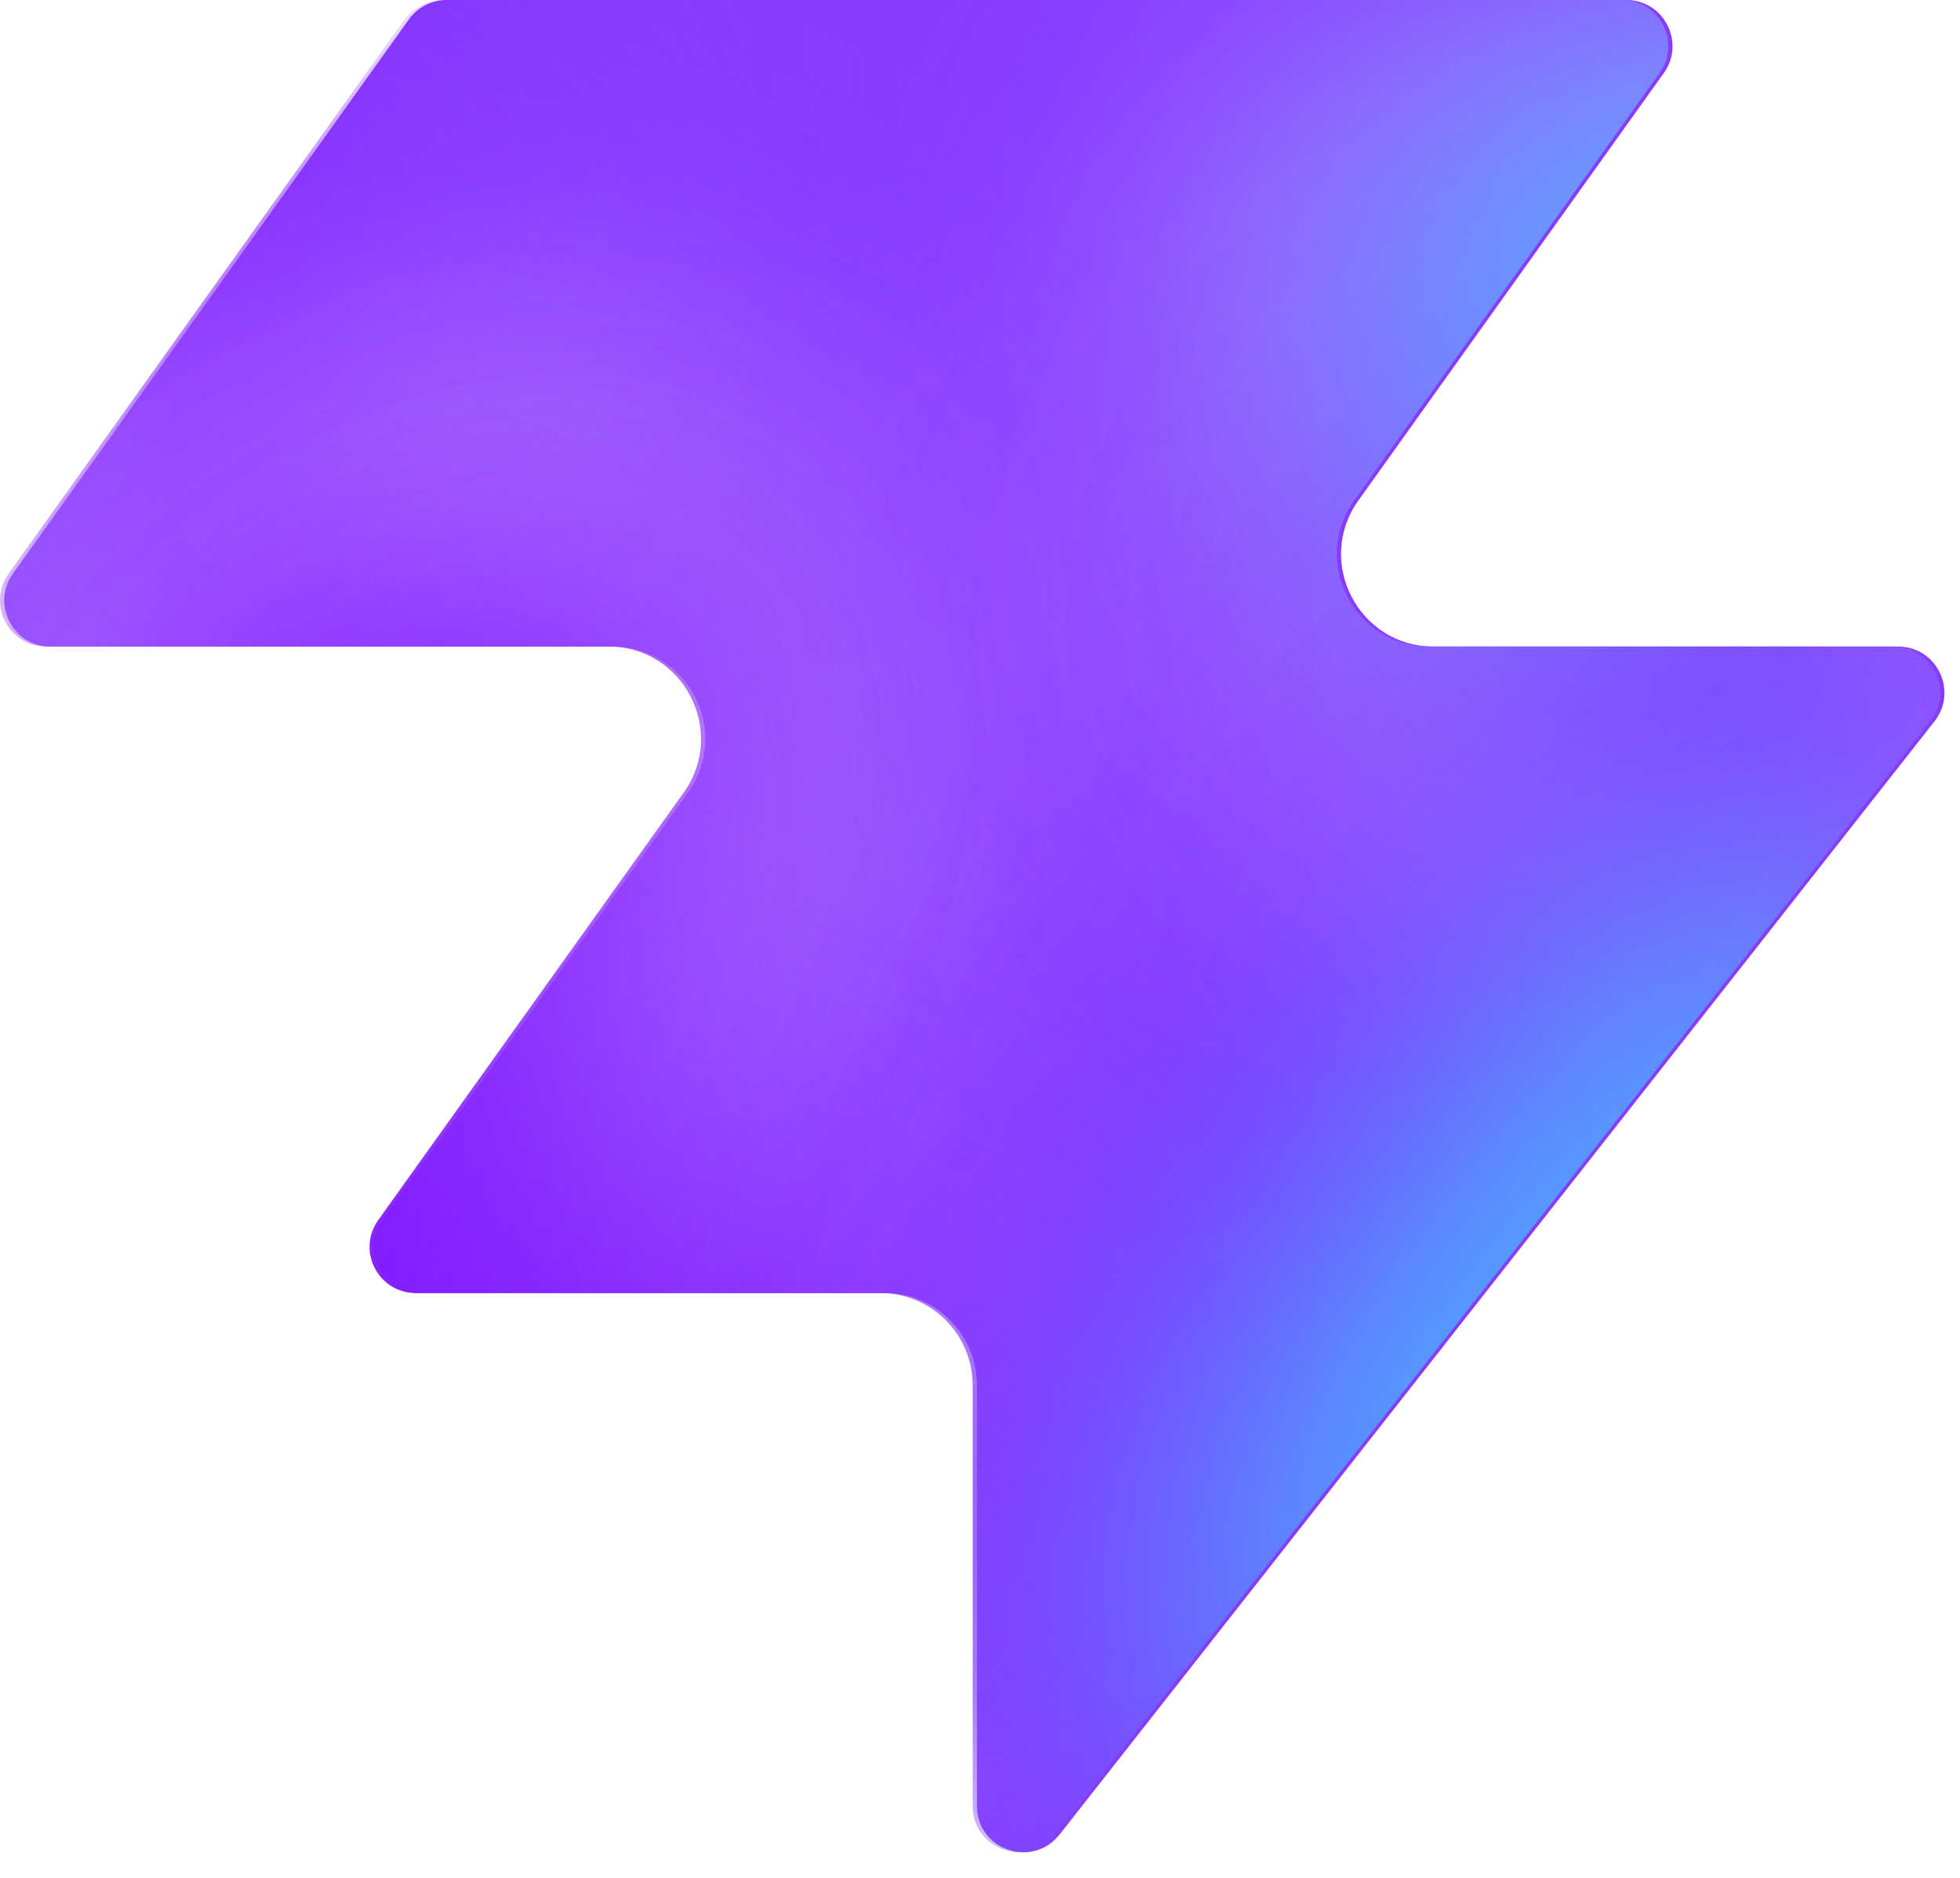
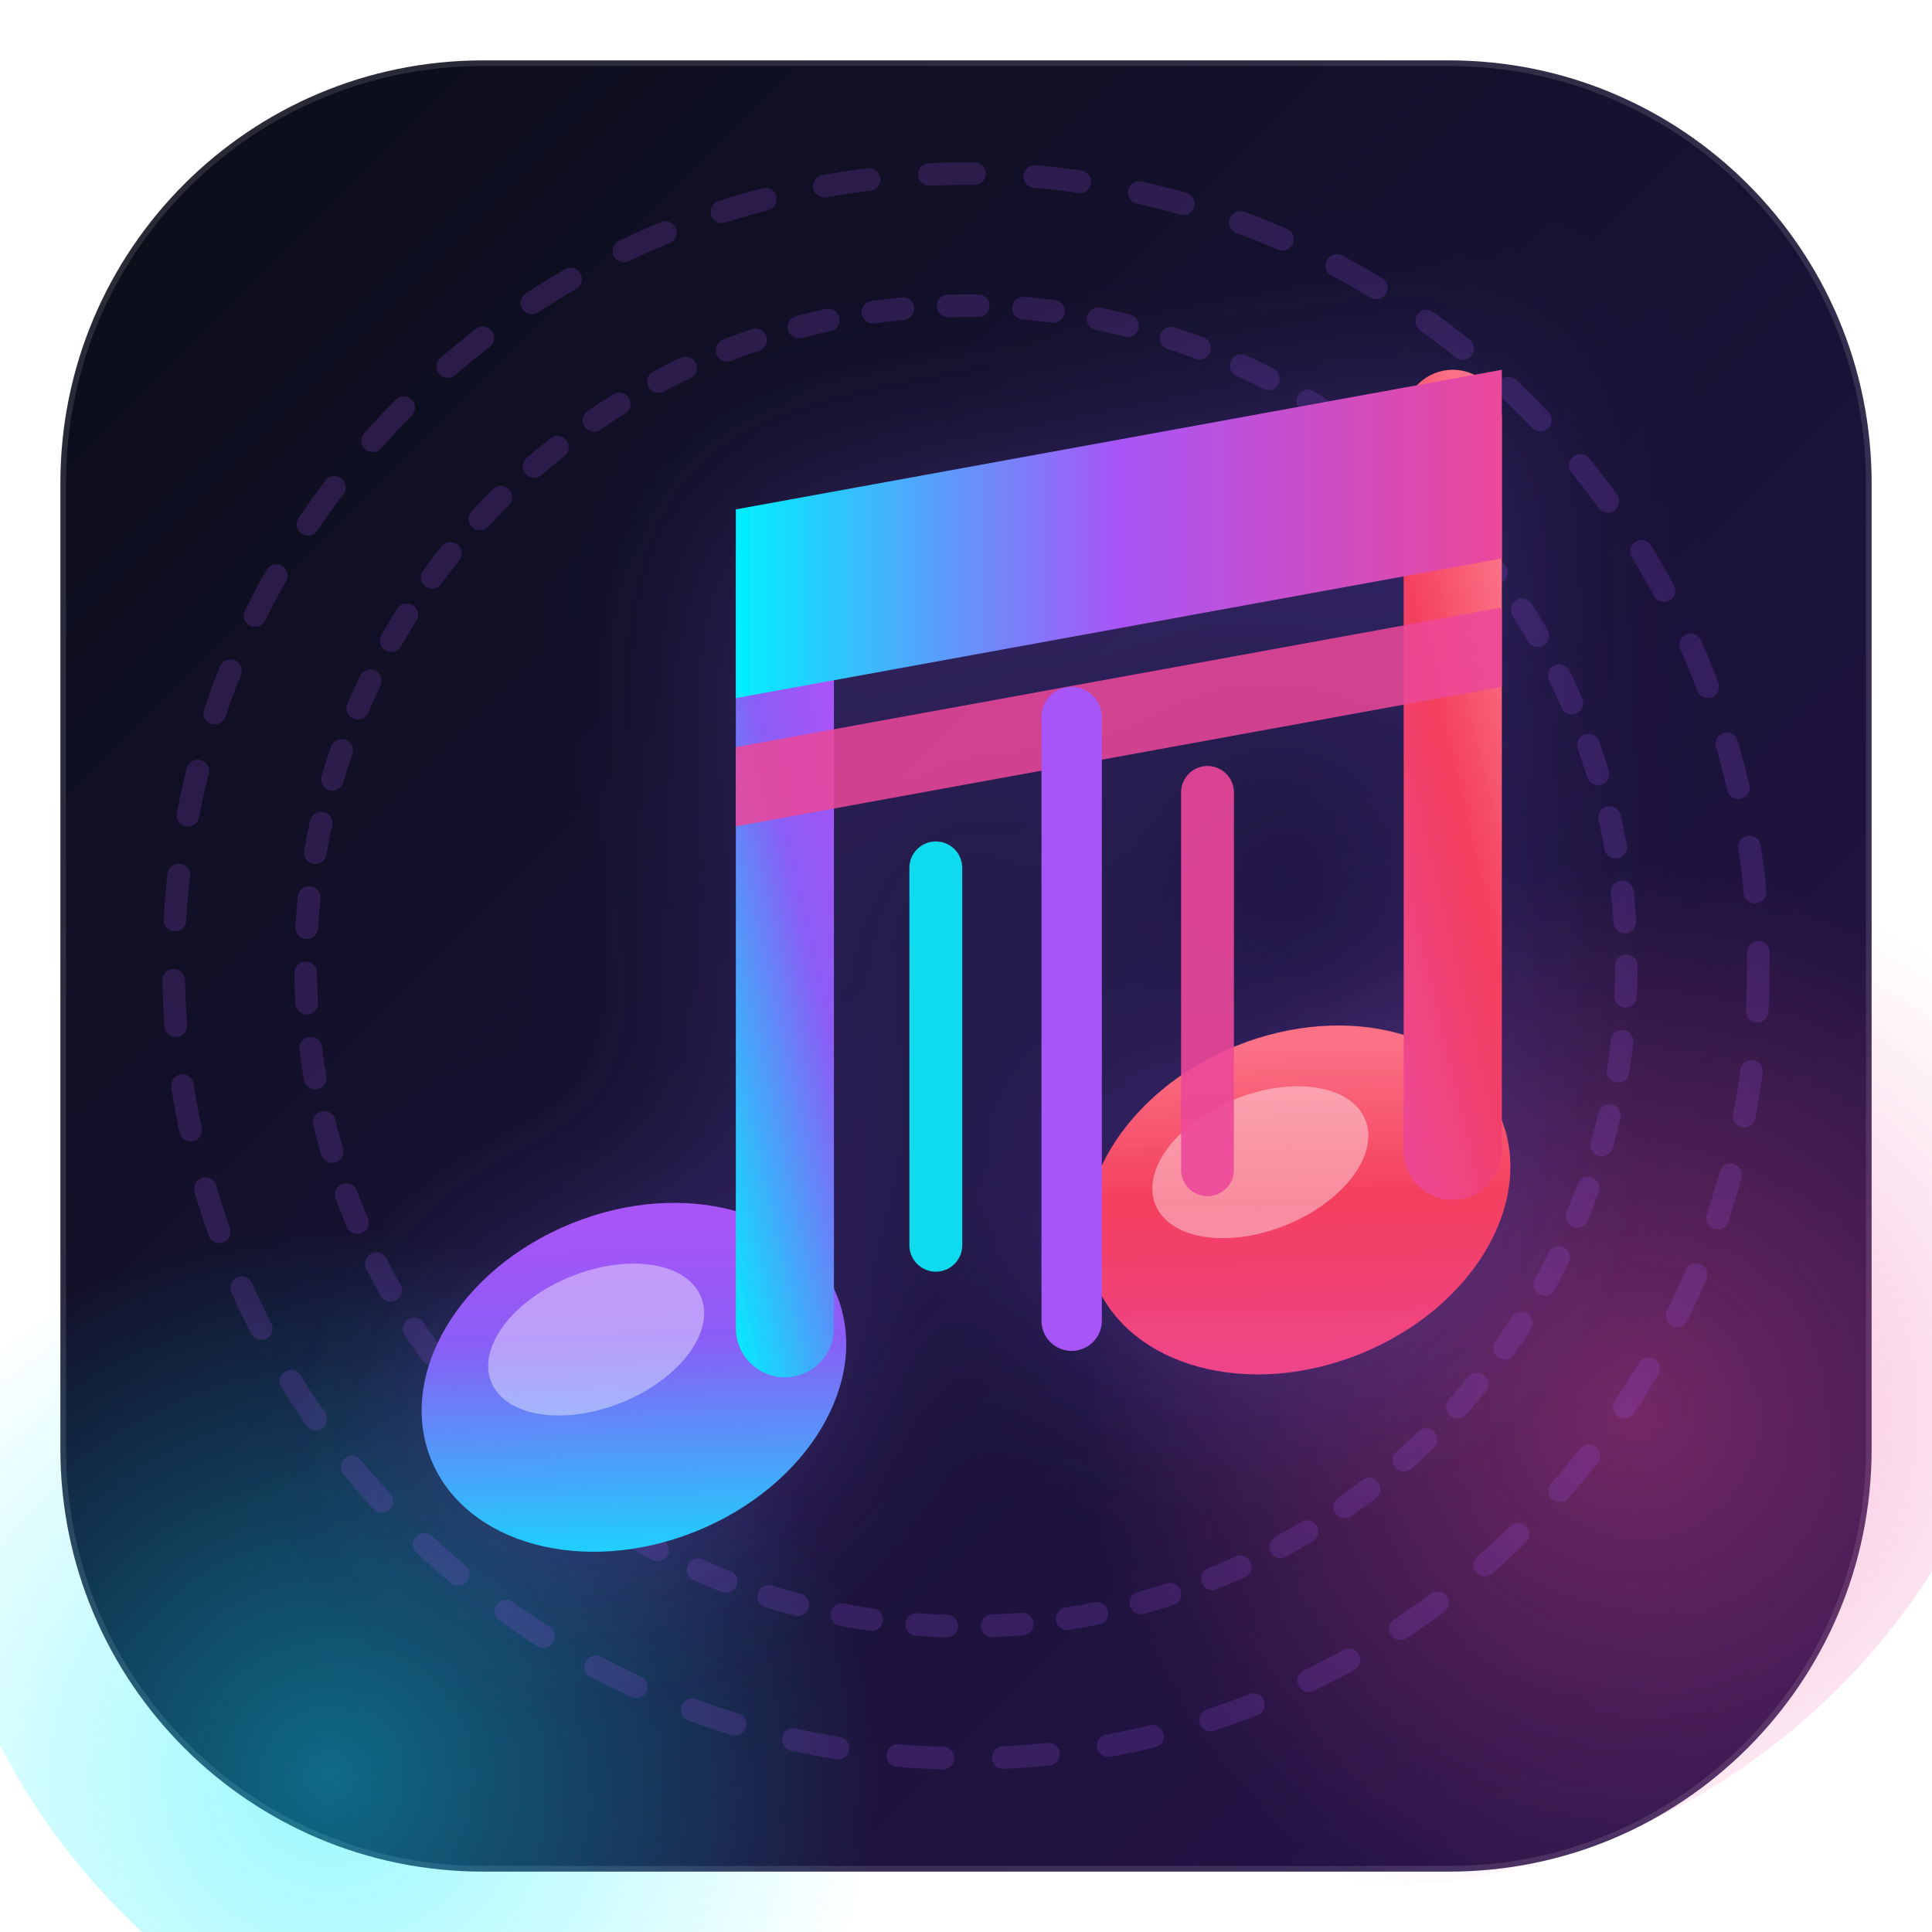
- <svg xmlns="http://www.w3.org/2000/svg" width="48" height="46" fill="none" viewBox="0 0 48 46">
-   <path fill="#863bff" d="M25.946 44.938c-.664.845-2.021.375-2.021-.698V33.937a2.26 2.26 0 0 0-2.262-2.262H10.287c-.92 0-1.456-1.04-.92-1.788l7.48-10.471c1.07-1.497 0-3.578-1.842-3.578H1.237c-.92 0-1.456-1.04-.92-1.788L10.013.474c.214-.297.556-.474.92-.474h28.894c.92 0 1.456 1.04.92 1.788l-7.48 10.471c-1.07 1.498 0 3.579 1.842 3.579h11.377c.943 0 1.473 1.088.89 1.83L25.947 44.94z" style="fill:#863bff;fill:color(display-p3 .525 .23 1);fill-opacity:1" />
-   <mask id="a" width="48" height="46" x="0" y="0" maskUnits="userSpaceOnUse" style="mask-type:alpha">
-     <path fill="#000" d="M25.842 44.938c-.664.844-2.021.375-2.021-.698V33.937a2.26 2.26 0 0 0-2.262-2.262H10.183c-.92 0-1.456-1.04-.92-1.788l7.48-10.471c1.07-1.498 0-3.579-1.842-3.579H1.133c-.92 0-1.456-1.04-.92-1.787L9.91.473c.214-.297.556-.474.92-.474h28.894c.92 0 1.456 1.04.92 1.788l-7.48 10.471c-1.07 1.498 0 3.578 1.842 3.578h11.377c.943 0 1.473 1.088.89 1.832L25.843 44.94z" style="fill:#000;fill-opacity:1" />
-   </mask>
-   <g mask="url(#a)">
-     <g filter="url(#b)">
-       <ellipse cx="5.508" cy="14.704" fill="#ede6ff" rx="5.508" ry="14.704" style="fill:#ede6ff;fill:color(display-p3 .927 .903 1);fill-opacity:1" transform="matrix(.00324 1 1 -.00324 -4.47 31.516)" />
-     </g>
-     <g filter="url(#c)">
-       <ellipse cx="10.399" cy="29.851" fill="#ede6ff" rx="10.399" ry="29.851" style="fill:#ede6ff;fill:color(display-p3 .927 .903 1);fill-opacity:1" transform="matrix(.00324 1 1 -.00324 -39.328 7.883)" />
-     </g>
-     <g filter="url(#d)">
-       <ellipse cx="5.508" cy="30.487" fill="#7e14ff" rx="5.508" ry="30.487" style="fill:#7e14ff;fill:color(display-p3 .492 .077 1);fill-opacity:1" transform="rotate(89.814 -25.913 -14.639)scale(1 -1)" />
-     </g>
-     <g filter="url(#e)">
-       <ellipse cx="5.508" cy="30.599" fill="#7e14ff" rx="5.508" ry="30.599" style="fill:#7e14ff;fill:color(display-p3 .492 .077 1);fill-opacity:1" transform="rotate(89.814 -32.644 -3.334)scale(1 -1)" />
-     </g>
-     <g filter="url(#f)">
-       <ellipse cx="5.508" cy="30.599" fill="#7e14ff" rx="5.508" ry="30.599" style="fill:#7e14ff;fill:color(display-p3 .492 .077 1);fill-opacity:1" transform="matrix(.00324 1 1 -.00324 -34.34 30.47)" />
-     </g>
-     <g filter="url(#g)">
-       <ellipse cx="14.072" cy="22.078" fill="#ede6ff" rx="14.072" ry="22.078" style="fill:#ede6ff;fill:color(display-p3 .927 .903 1);fill-opacity:1" transform="rotate(93.35 24.506 48.493)scale(-1 1)" />
-     </g>
-     <g filter="url(#h)">
-       <ellipse cx="3.47" cy="21.501" fill="#7e14ff" rx="3.47" ry="21.501" style="fill:#7e14ff;fill:color(display-p3 .492 .077 1);fill-opacity:1" transform="rotate(89.009 28.708 47.59)scale(-1 1)" />
-     </g>
-     <g filter="url(#i)">
-       <ellipse cx="3.47" cy="21.501" fill="#7e14ff" rx="3.47" ry="21.501" style="fill:#7e14ff;fill:color(display-p3 .492 .077 1);fill-opacity:1" transform="rotate(89.009 28.708 47.59)scale(-1 1)" />
-     </g>
-     <g filter="url(#j)">
-       <ellipse cx=".387" cy="8.972" fill="#7e14ff" rx="4.407" ry="29.108" style="fill:#7e14ff;fill:color(display-p3 .492 .077 1);fill-opacity:1" transform="rotate(39.51 .387 8.972)" />
-     </g>
-     <g filter="url(#k)">
-       <ellipse cx="47.523" cy="-6.092" fill="#7e14ff" rx="4.407" ry="29.108" style="fill:#7e14ff;fill:color(display-p3 .492 .077 1);fill-opacity:1" transform="rotate(37.892 47.523 -6.092)" />
-     </g>
-     <g filter="url(#l)">
-       <ellipse cx="41.412" cy="6.333" fill="#47bfff" rx="5.971" ry="9.665" style="fill:#47bfff;fill:color(display-p3 .28 .748 1);fill-opacity:1" transform="rotate(37.892 41.412 6.333)" />
-     </g>
-     <g filter="url(#m)">
-       <ellipse cx="-1.879" cy="38.332" fill="#7e14ff" rx="4.407" ry="29.108" style="fill:#7e14ff;fill:color(display-p3 .492 .077 1);fill-opacity:1" transform="rotate(37.892 -1.88 38.332)" />
-     </g>
-     <g filter="url(#n)">
-       <ellipse cx="-1.879" cy="38.332" fill="#7e14ff" rx="4.407" ry="29.108" style="fill:#7e14ff;fill:color(display-p3 .492 .077 1);fill-opacity:1" transform="rotate(37.892 -1.88 38.332)" />
-     </g>
-     <g filter="url(#o)">
-       <ellipse cx="35.651" cy="29.907" fill="#7e14ff" rx="4.407" ry="29.108" style="fill:#7e14ff;fill:color(display-p3 .492 .077 1);fill-opacity:1" transform="rotate(37.892 35.651 29.907)" />
-     </g>
-     <g filter="url(#p)">
-       <ellipse cx="38.418" cy="32.4" fill="#47bfff" rx="5.971" ry="15.297" style="fill:#47bfff;fill:color(display-p3 .28 .748 1);fill-opacity:1" transform="rotate(37.892 38.418 32.4)" />
+ <svg xmlns="http://www.w3.org/2000/svg" viewBox="0 0 512 512" width="100%" height="100%">
+   <defs>
+     <linearGradient id="bg-grad" x1="0%" y1="0%" x2="100%" y2="100%">
+       <stop offset="0%" stop-color="#0b0d17" />
+       <stop offset="50%" stop-color="#161233" />
+       <stop offset="100%" stop-color="#2a144e" />
+     </linearGradient>
+     <linearGradient id="note-left-grad" x1="0%" y1="100%" x2="50%" y2="0%">
+       <stop offset="0%" stop-color="#00f0ff" />
+       <stop offset="70%" stop-color="#8b5cf6" />
+       <stop offset="100%" stop-color="#a855f7" />
+     </linearGradient>
+     <linearGradient id="note-right-grad" x1="0%" y1="100%" x2="50%" y2="0%">
+       <stop offset="0%" stop-color="#ec4899" />
+       <stop offset="60%" stop-color="#f43f5e" />
+       <stop offset="100%" stop-color="#fb7185" />
+     </linearGradient>
+     <linearGradient id="beam-grad" x1="0%" y1="0%" x2="100%" y2="0%">
+       <stop offset="0%" stop-color="#00f0ff" />
+       <stop offset="50%" stop-color="#a855f7" />
+       <stop offset="100%" stop-color="#ec4899" />
+     </linearGradient>
+     <radialGradient id="glow-cyan" cx="30%" cy="75%" r="40%">
+       <stop offset="0%" stop-color="#00f0ff" stop-opacity="0.4" />
+       <stop offset="100%" stop-color="#00f0ff" stop-opacity="0" />
+     </radialGradient>
+     <radialGradient id="glow-magenta" cx="70%" cy="65%" r="40%">
+       <stop offset="0%" stop-color="#ec4899" stop-opacity="0.4" />
+       <stop offset="100%" stop-color="#ec4899" stop-opacity="0" />
+     </radialGradient>
+     <filter id="shadow" x="-20%" y="-20%" width="140%" height="140%">
+       <feDropShadow dx="0" dy="12" stdDeviation="16" flood-color="#000000" flood-opacity="0.6" />
+       <feDropShadow dx="0" dy="4" stdDeviation="24" flood-color="#8b5cf6" flood-opacity="0.3" />
+     </filter>
+   </defs>
+   <rect x="16" y="16" width="480" height="480" rx="112" fill="url(#bg-grad)" />
+   <rect x="16" y="16" width="480" height="480" rx="112" fill="none" stroke="rgba(255,255,255,0.12)" stroke-width="3" />
+   <circle cx="160" cy="380" r="180" fill="url(#glow-cyan)" />
+   <circle cx="360" cy="320" r="180" fill="url(#glow-magenta)" />
+   <g fill="none" stroke="rgba(168, 85, 247, 0.18)" stroke-width="6" stroke-linecap="round">
+     <circle cx="256" cy="256" r="210" stroke-dasharray="12 16" />
+     <circle cx="256" cy="256" r="175" stroke-dasharray="8 12" />
+   </g>
+   <g filter="url(#shadow)">
+     <ellipse cx="168" cy="365" rx="58" ry="44" transform="rotate(-22 168 365)" fill="url(#note-left-grad)" />
+     <ellipse cx="158" cy="355" rx="30" ry="18" transform="rotate(-22 158 355)" fill="rgba(255,255,255,0.4)" />
+     <ellipse cx="344" cy="318" rx="58" ry="44" transform="rotate(-22 344 318)" fill="url(#note-right-grad)" />
+     <ellipse cx="334" cy="308" rx="30" ry="18" transform="rotate(-22 334 308)" fill="rgba(255,255,255,0.4)" />
+     <rect x="195" y="135" width="26" height="230" rx="13" fill="url(#note-left-grad)" />
+     <rect x="372" y="98" width="26" height="220" rx="13" fill="url(#note-right-grad)" />
+     <polygon points="195,135 398,98 398,148 195,185" fill="url(#beam-grad)" />
+     <polygon points="195,198 398,161 398,182 195,219" fill="rgba(236, 72, 153, 0.85)" />
+     <g fill="none" stroke-linecap="round">
+       <line x1="248" y1="230" x2="248" y2="330" stroke="#00f0ff" stroke-width="14" stroke-opacity="0.9" />
+       <line x1="284" y1="190" x2="284" y2="350" stroke="#a855f7" stroke-width="16" />
+       <line x1="320" y1="210" x2="320" y2="310" stroke="#ec4899" stroke-width="14" stroke-opacity="0.9" />
    </g>
  </g>
-   <defs>
-     <filter id="b" width="60.045" height="41.654" x="-19.77" y="16.149" color-interpolation-filters="sRGB" filterUnits="userSpaceOnUse">
-       <feFlood flood-opacity="0" result="BackgroundImageFix" />
-       <feBlend in="SourceGraphic" in2="BackgroundImageFix" result="shape" />
-       <feGaussianBlur result="effect1_foregroundBlur_2002_17158" stdDeviation="7.659" />
-     </filter>
-     <filter id="c" width="90.34" height="51.437" x="-54.613" y="-7.533" color-interpolation-filters="sRGB" filterUnits="userSpaceOnUse">
-       <feFlood flood-opacity="0" result="BackgroundImageFix" />
-       <feBlend in="SourceGraphic" in2="BackgroundImageFix" result="shape" />
-       <feGaussianBlur result="effect1_foregroundBlur_2002_17158" stdDeviation="7.659" />
-     </filter>
-     <filter id="d" width="79.355" height="29.4" x="-49.64" y="2.03" color-interpolation-filters="sRGB" filterUnits="userSpaceOnUse">
-       <feFlood flood-opacity="0" result="BackgroundImageFix" />
-       <feBlend in="SourceGraphic" in2="BackgroundImageFix" result="shape" />
-       <feGaussianBlur result="effect1_foregroundBlur_2002_17158" stdDeviation="4.596" />
-     </filter>
-     <filter id="e" width="79.579" height="29.4" x="-45.045" y="20.029" color-interpolation-filters="sRGB" filterUnits="userSpaceOnUse">
-       <feFlood flood-opacity="0" result="BackgroundImageFix" />
-       <feBlend in="SourceGraphic" in2="BackgroundImageFix" result="shape" />
-       <feGaussianBlur result="effect1_foregroundBlur_2002_17158" stdDeviation="4.596" />
-     </filter>
-     <filter id="f" width="79.579" height="29.4" x="-43.513" y="21.178" color-interpolation-filters="sRGB" filterUnits="userSpaceOnUse">
-       <feFlood flood-opacity="0" result="BackgroundImageFix" />
-       <feBlend in="SourceGraphic" in2="BackgroundImageFix" result="shape" />
-       <feGaussianBlur result="effect1_foregroundBlur_2002_17158" stdDeviation="4.596" />
-     </filter>
-     <filter id="g" width="74.749" height="58.852" x="15.756" y="-17.901" color-interpolation-filters="sRGB" filterUnits="userSpaceOnUse">
-       <feFlood flood-opacity="0" result="BackgroundImageFix" />
-       <feBlend in="SourceGraphic" in2="BackgroundImageFix" result="shape" />
-       <feGaussianBlur result="effect1_foregroundBlur_2002_17158" stdDeviation="7.659" />
-     </filter>
-     <filter id="h" width="61.377" height="25.362" x="23.548" y="2.284" color-interpolation-filters="sRGB" filterUnits="userSpaceOnUse">
-       <feFlood flood-opacity="0" result="BackgroundImageFix" />
-       <feBlend in="SourceGraphic" in2="BackgroundImageFix" result="shape" />
-       <feGaussianBlur result="effect1_foregroundBlur_2002_17158" stdDeviation="4.596" />
-     </filter>
-     <filter id="i" width="61.377" height="25.362" x="23.548" y="2.284" color-interpolation-filters="sRGB" filterUnits="userSpaceOnUse">
-       <feFlood flood-opacity="0" result="BackgroundImageFix" />
-       <feBlend in="SourceGraphic" in2="BackgroundImageFix" result="shape" />
-       <feGaussianBlur result="effect1_foregroundBlur_2002_17158" stdDeviation="4.596" />
-     </filter>
-     <filter id="j" width="56.045" height="63.649" x="-27.636" y="-22.853" color-interpolation-filters="sRGB" filterUnits="userSpaceOnUse">
-       <feFlood flood-opacity="0" result="BackgroundImageFix" />
-       <feBlend in="SourceGraphic" in2="BackgroundImageFix" result="shape" />
-       <feGaussianBlur result="effect1_foregroundBlur_2002_17158" stdDeviation="4.596" />
-     </filter>
-     <filter id="k" width="54.814" height="64.646" x="20.116" y="-38.415" color-interpolation-filters="sRGB" filterUnits="userSpaceOnUse">
-       <feFlood flood-opacity="0" result="BackgroundImageFix" />
-       <feBlend in="SourceGraphic" in2="BackgroundImageFix" result="shape" />
-       <feGaussianBlur result="effect1_foregroundBlur_2002_17158" stdDeviation="4.596" />
-     </filter>
-     <filter id="l" width="33.541" height="35.313" x="24.641" y="-11.323" color-interpolation-filters="sRGB" filterUnits="userSpaceOnUse">
-       <feFlood flood-opacity="0" result="BackgroundImageFix" />
-       <feBlend in="SourceGraphic" in2="BackgroundImageFix" result="shape" />
-       <feGaussianBlur result="effect1_foregroundBlur_2002_17158" stdDeviation="4.596" />
-     </filter>
-     <filter id="m" width="54.814" height="64.646" x="-29.286" y="6.009" color-interpolation-filters="sRGB" filterUnits="userSpaceOnUse">
-       <feFlood flood-opacity="0" result="BackgroundImageFix" />
-       <feBlend in="SourceGraphic" in2="BackgroundImageFix" result="shape" />
-       <feGaussianBlur result="effect1_foregroundBlur_2002_17158" stdDeviation="4.596" />
-     </filter>
-     <filter id="n" width="54.814" height="64.646" x="-29.286" y="6.009" color-interpolation-filters="sRGB" filterUnits="userSpaceOnUse">
-       <feFlood flood-opacity="0" result="BackgroundImageFix" />
-       <feBlend in="SourceGraphic" in2="BackgroundImageFix" result="shape" />
-       <feGaussianBlur result="effect1_foregroundBlur_2002_17158" stdDeviation="4.596" />
-     </filter>
-     <filter id="o" width="54.814" height="64.646" x="8.244" y="-2.416" color-interpolation-filters="sRGB" filterUnits="userSpaceOnUse">
-       <feFlood flood-opacity="0" result="BackgroundImageFix" />
-       <feBlend in="SourceGraphic" in2="BackgroundImageFix" result="shape" />
-       <feGaussianBlur result="effect1_foregroundBlur_2002_17158" stdDeviation="4.596" />
-     </filter>
-     <filter id="p" width="39.409" height="43.623" x="18.713" y="10.588" color-interpolation-filters="sRGB" filterUnits="userSpaceOnUse">
-       <feFlood flood-opacity="0" result="BackgroundImageFix" />
-       <feBlend in="SourceGraphic" in2="BackgroundImageFix" result="shape" />
-       <feGaussianBlur result="effect1_foregroundBlur_2002_17158" stdDeviation="4.596" />
-     </filter>
-   </defs>
</svg>
